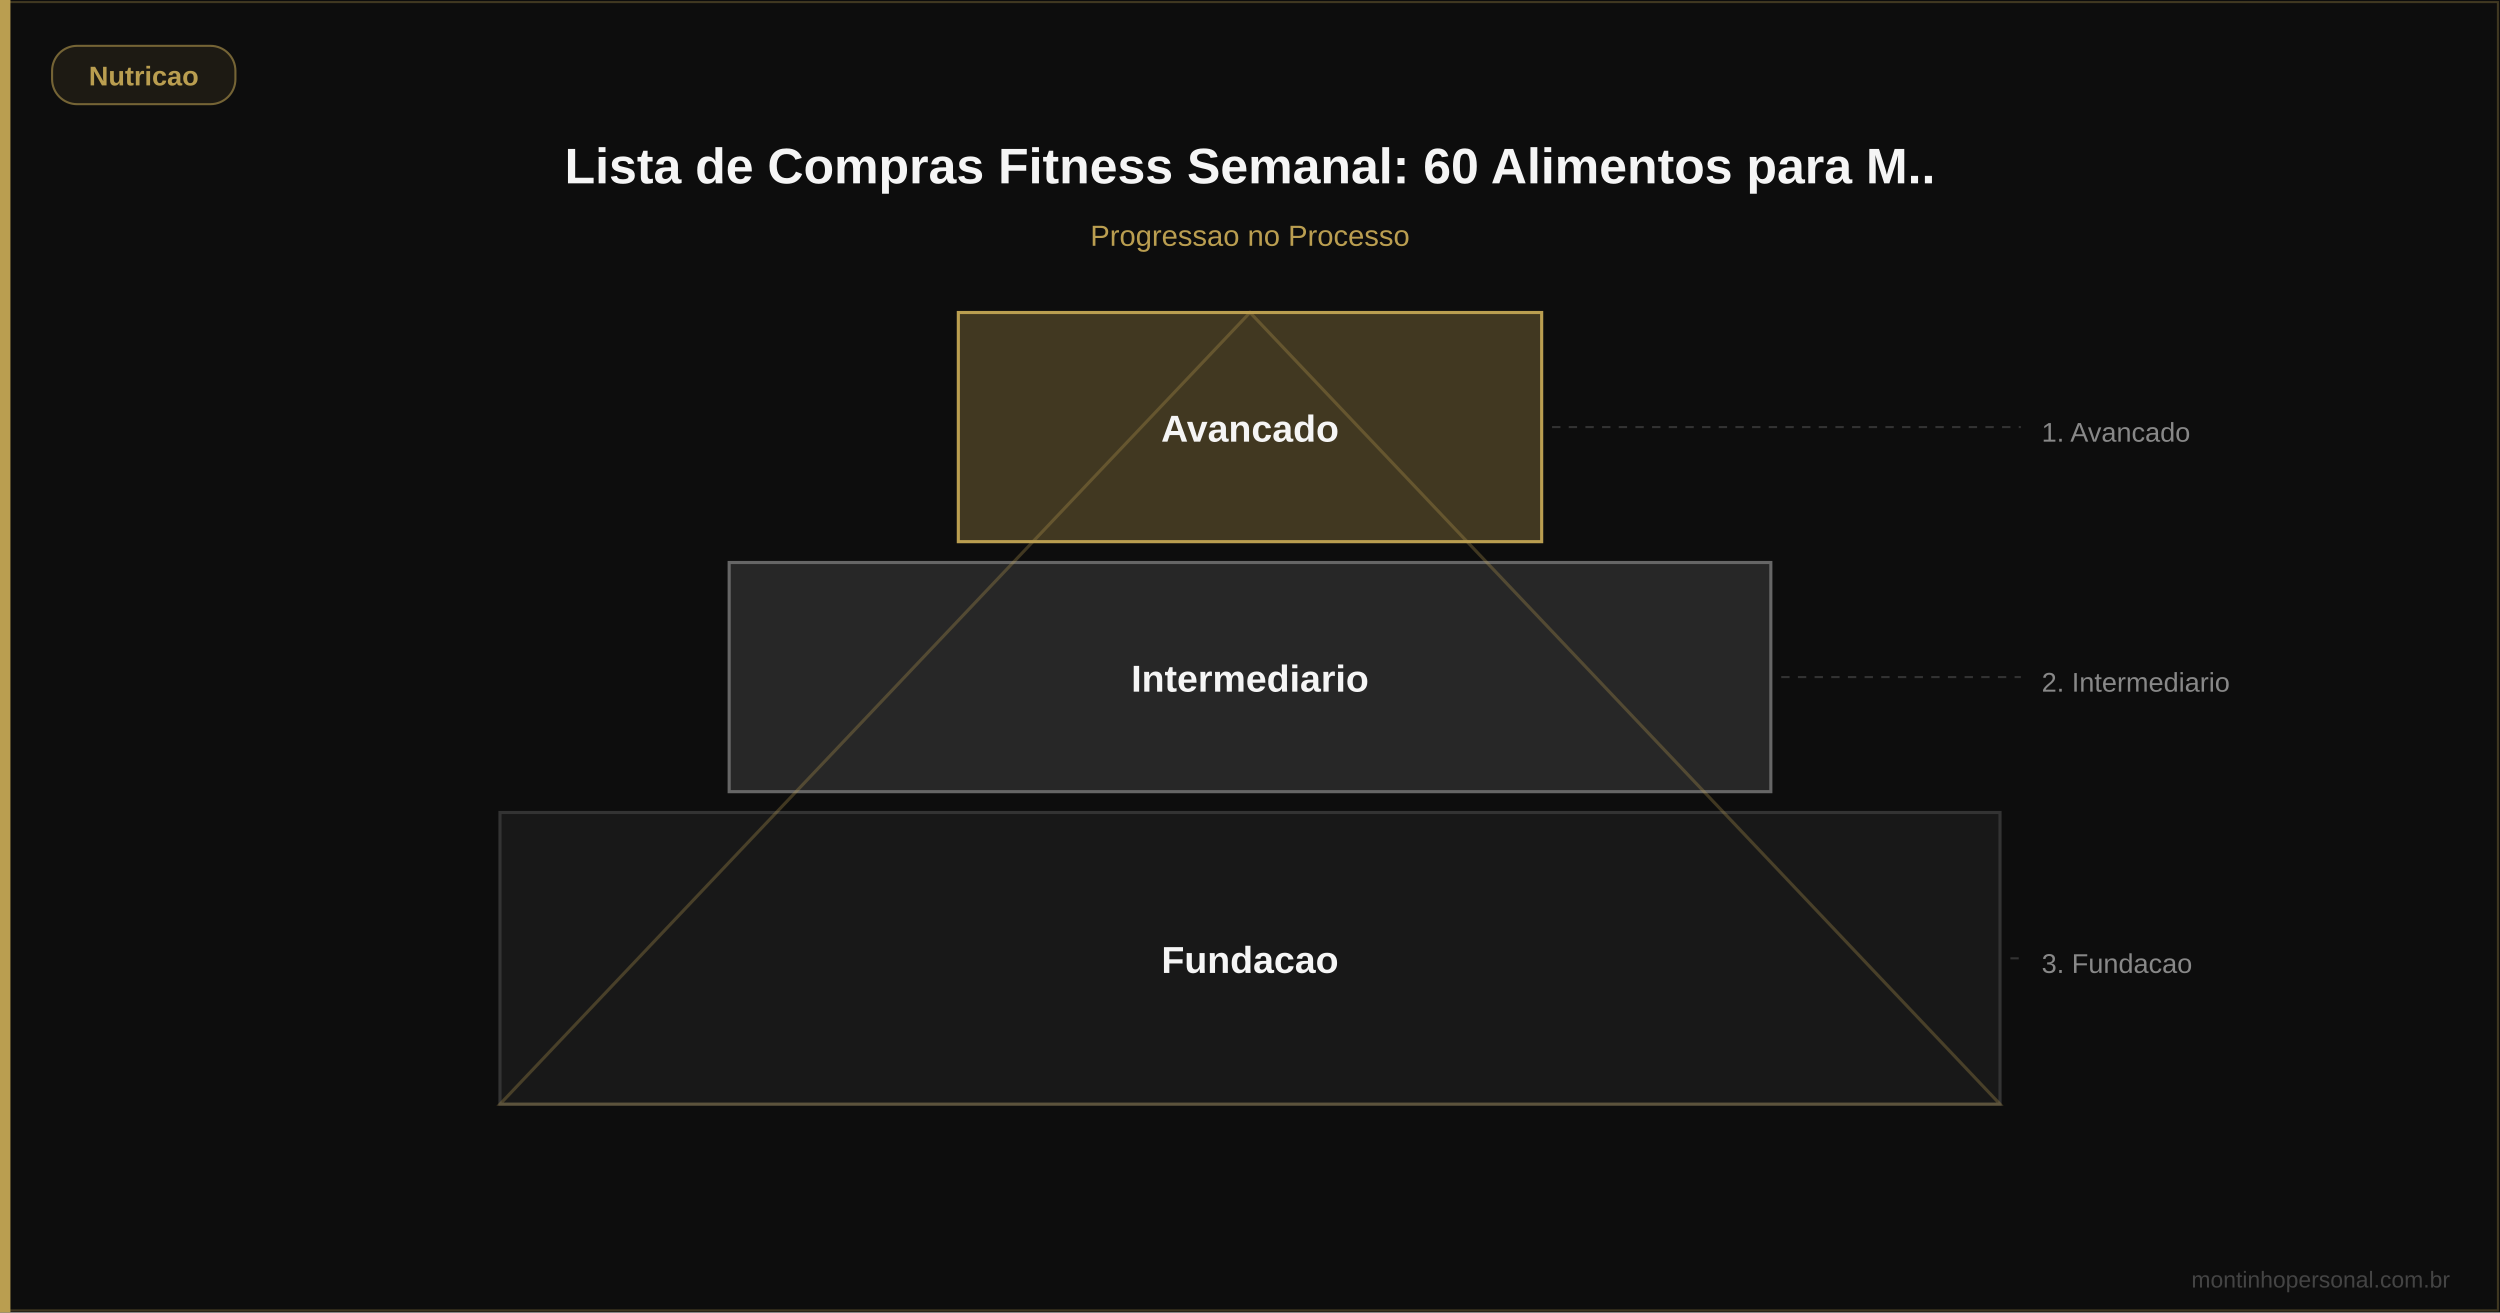
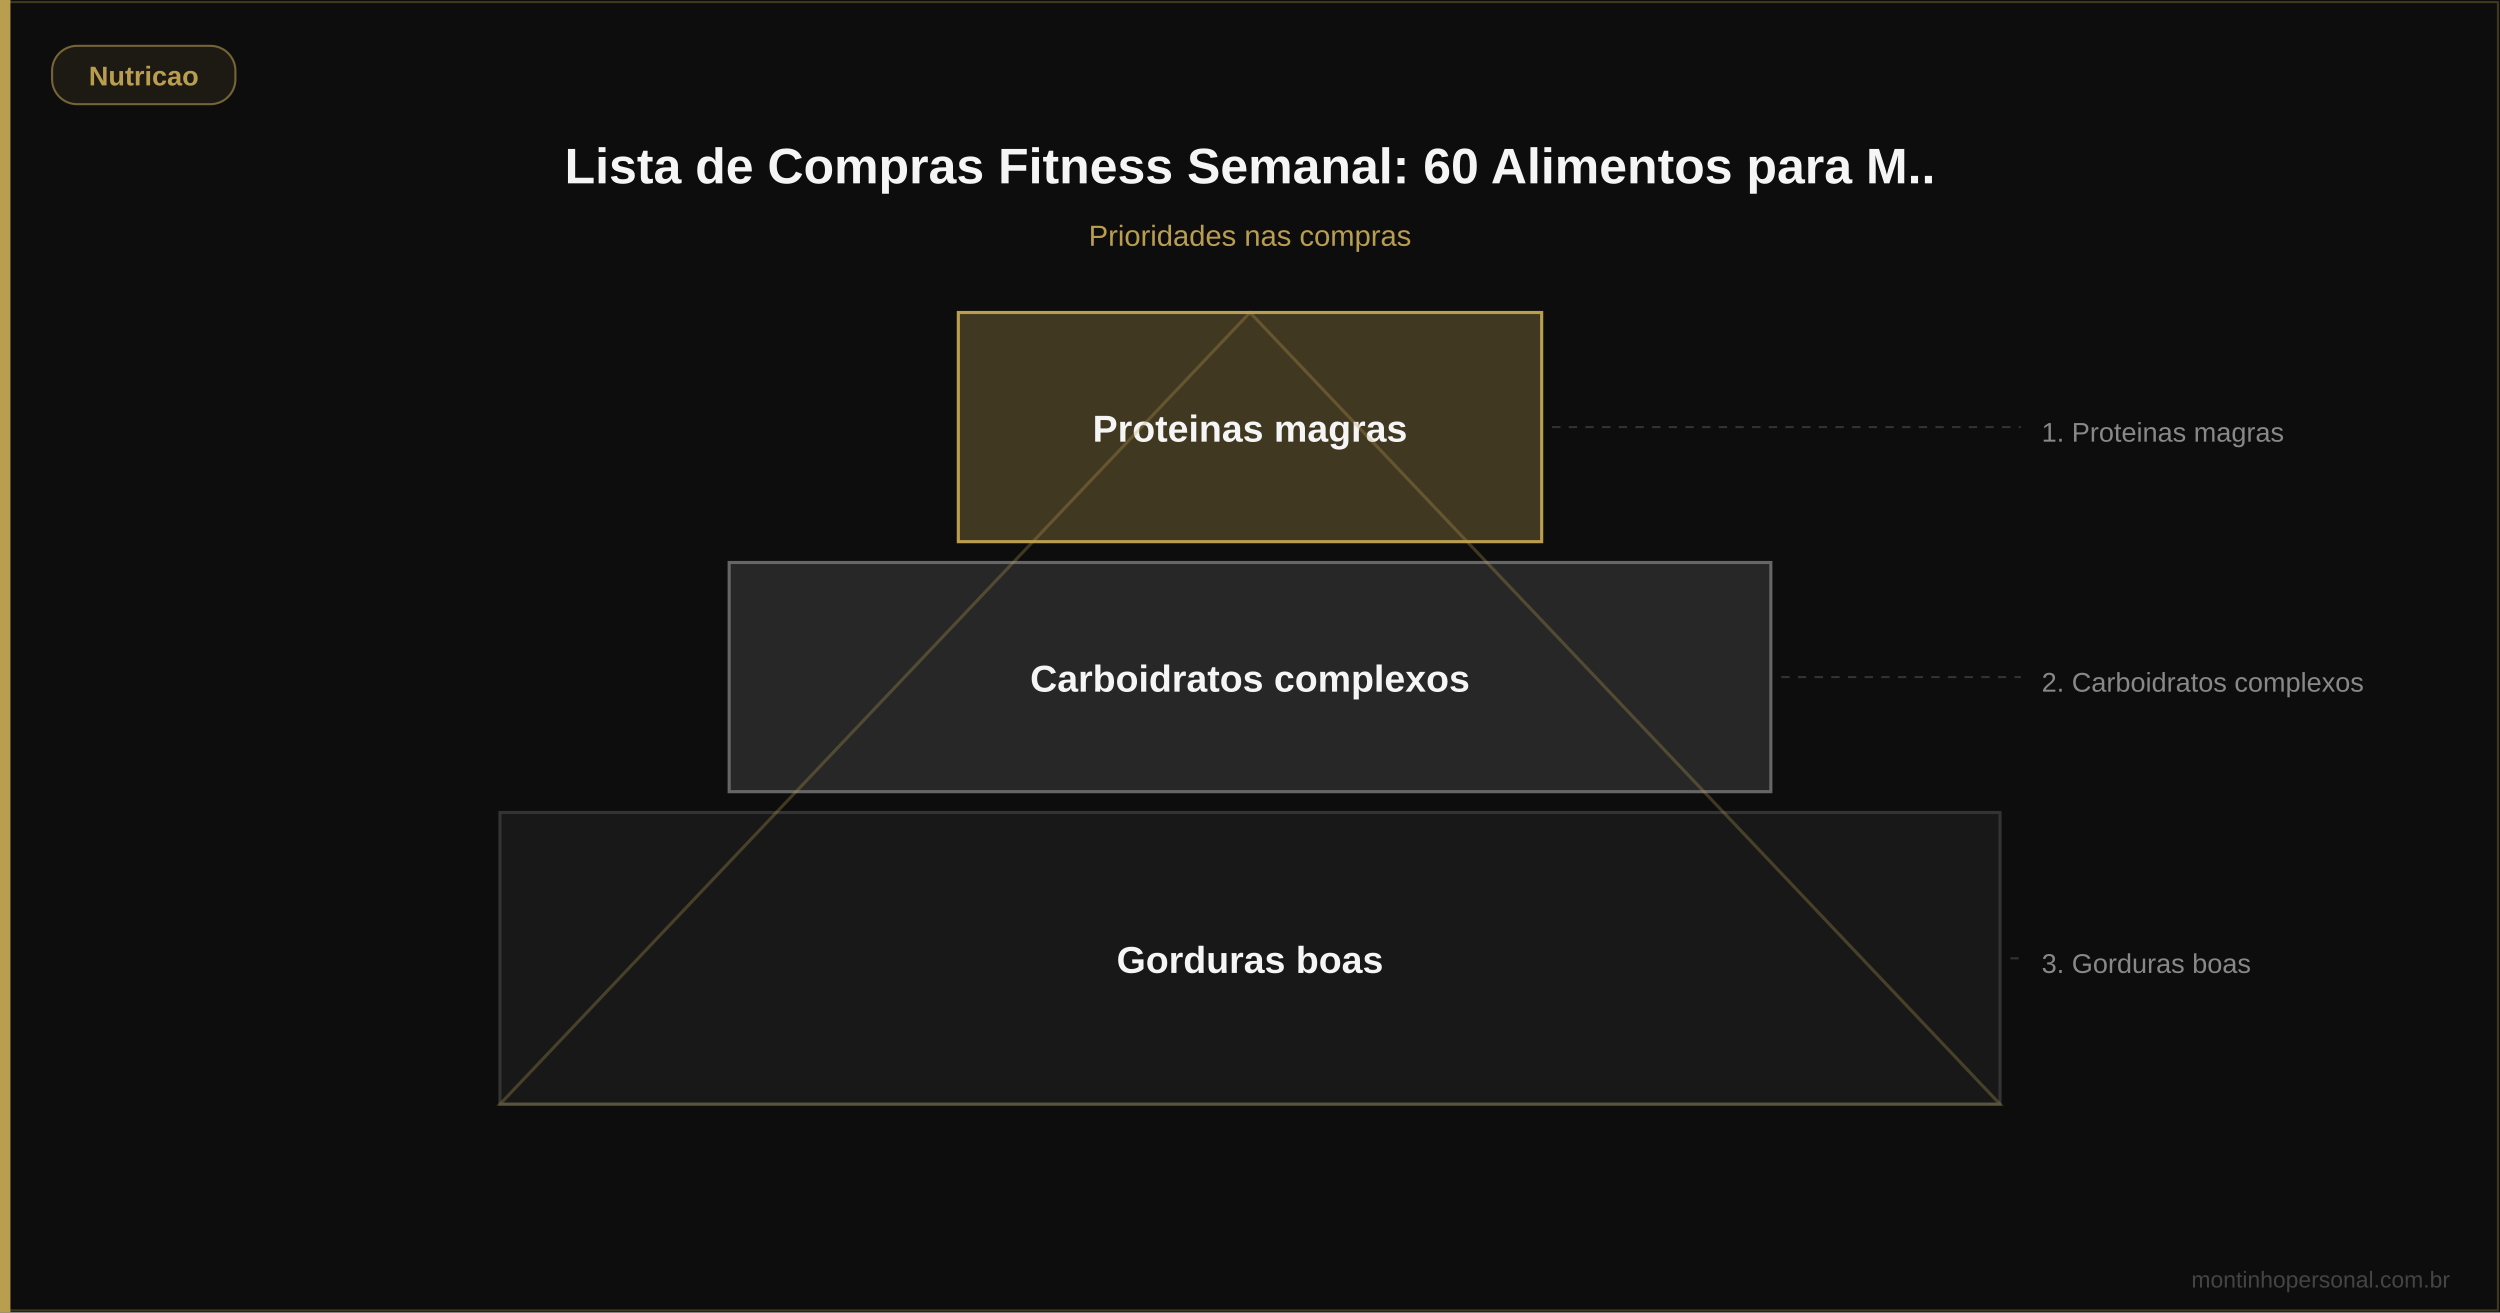
<svg xmlns="http://www.w3.org/2000/svg" viewBox="0 0 1200 630" width="1200" height="630" role="img" aria-label="Lista de Compras Fitness Semanal: 60 Alimentos para Musculo e Emagre..">
  <rect width="1200" height="630" fill="#0d0d0d" />
  <rect x="0" y="0" width="5" height="630" fill="#BA9E50" />
  <rect x="1" y="1" width="1198" height="628" fill="none" stroke="#BA9E50" stroke-width="1" opacity="0.3" />
  <rect x="25" y="22" width="88" height="28" rx="12" fill="#BA9E50" fill-opacity="0.15" stroke="#BA9E50" stroke-width="1" opacity="0.6" />
  <text x="69" y="41" font-family="Arial,sans-serif" font-size="13" fill="#BA9E50" text-anchor="middle" font-weight="600">Nutricao</text>
  <text x="600" y="88" font-family="Arial,sans-serif" font-size="24" fill="#F5F5F5" text-anchor="middle" font-weight="bold">Lista de Compras Fitness Semanal: 60 Alimentos para M..</text>
-   <text x="600" y="118" font-family="Arial,sans-serif" font-size="14" fill="#BA9E50" text-anchor="middle">Progressao no Processo</text>
+   <text x="600" y="118" font-family="Arial,sans-serif" font-size="14" fill="#BA9E50" text-anchor="middle">Prioridades nas compras</text>
  <polygon points="460,150 740,150 740,260 460,260" fill="#BA9E50" fill-opacity="0.3" stroke="#BA9E50" stroke-width="1.5" />
-   <text x="600" y="212" font-family="Arial,sans-serif" font-size="18" fill="#F5F5F5" text-anchor="middle" font-weight="600">Avancado</text>
-   <text x="980" y="212" font-family="Arial,sans-serif" font-size="13" fill="#888888">1. Avancado</text>
+   <text x="600" y="212" font-family="Arial,sans-serif" font-size="18" fill="#F5F5F5" text-anchor="middle" font-weight="600">Proteinas magras</text>
+   <text x="980" y="212" font-family="Arial,sans-serif" font-size="13" fill="#888888">1. Proteinas magras</text>
  <line x1="745" y1="205" x2="970" y2="205" stroke="#333" stroke-width="1" stroke-dasharray="4,4" />
  <polygon points="350,270 850,270 850,380 350,380" fill="#666" fill-opacity="0.3" stroke="#666" stroke-width="1.5" />
-   <text x="600" y="332" font-family="Arial,sans-serif" font-size="18" fill="#F5F5F5" text-anchor="middle" font-weight="600">Intermediario</text>
-   <text x="980" y="332" font-family="Arial,sans-serif" font-size="13" fill="#888888">2. Intermediario</text>
+   <text x="600" y="332" font-family="Arial,sans-serif" font-size="18" fill="#F5F5F5" text-anchor="middle" font-weight="600">Carboidratos complexos</text>
+   <text x="980" y="332" font-family="Arial,sans-serif" font-size="13" fill="#888888">2. Carboidratos complexos</text>
  <line x1="855" y1="325" x2="970" y2="325" stroke="#333" stroke-width="1" stroke-dasharray="4,4" />
  <polygon points="240,390 960,390 960,530 240,530" fill="#333" fill-opacity="0.3" stroke="#333" stroke-width="1.5" />
-   <text x="600" y="467" font-family="Arial,sans-serif" font-size="18" fill="#F5F5F5" text-anchor="middle" font-weight="600">Fundacao</text>
-   <text x="980" y="467" font-family="Arial,sans-serif" font-size="13" fill="#888888">3. Fundacao</text>
+   <text x="600" y="467" font-family="Arial,sans-serif" font-size="18" fill="#F5F5F5" text-anchor="middle" font-weight="600">Gorduras boas</text>
+   <text x="980" y="467" font-family="Arial,sans-serif" font-size="13" fill="#888888">3. Gorduras boas</text>
  <line x1="965" y1="460" x2="970" y2="460" stroke="#333" stroke-width="1" stroke-dasharray="4,4" />
  <polygon points="600,150 240,530 960,530" fill="none" stroke="#BA9E50" stroke-width="1.5" stroke-opacity="0.3" />
  <text x="1176" y="618" font-family="Arial,sans-serif" font-size="11" fill="#444" text-anchor="end">montinhopersonal.com.br</text>
</svg>
